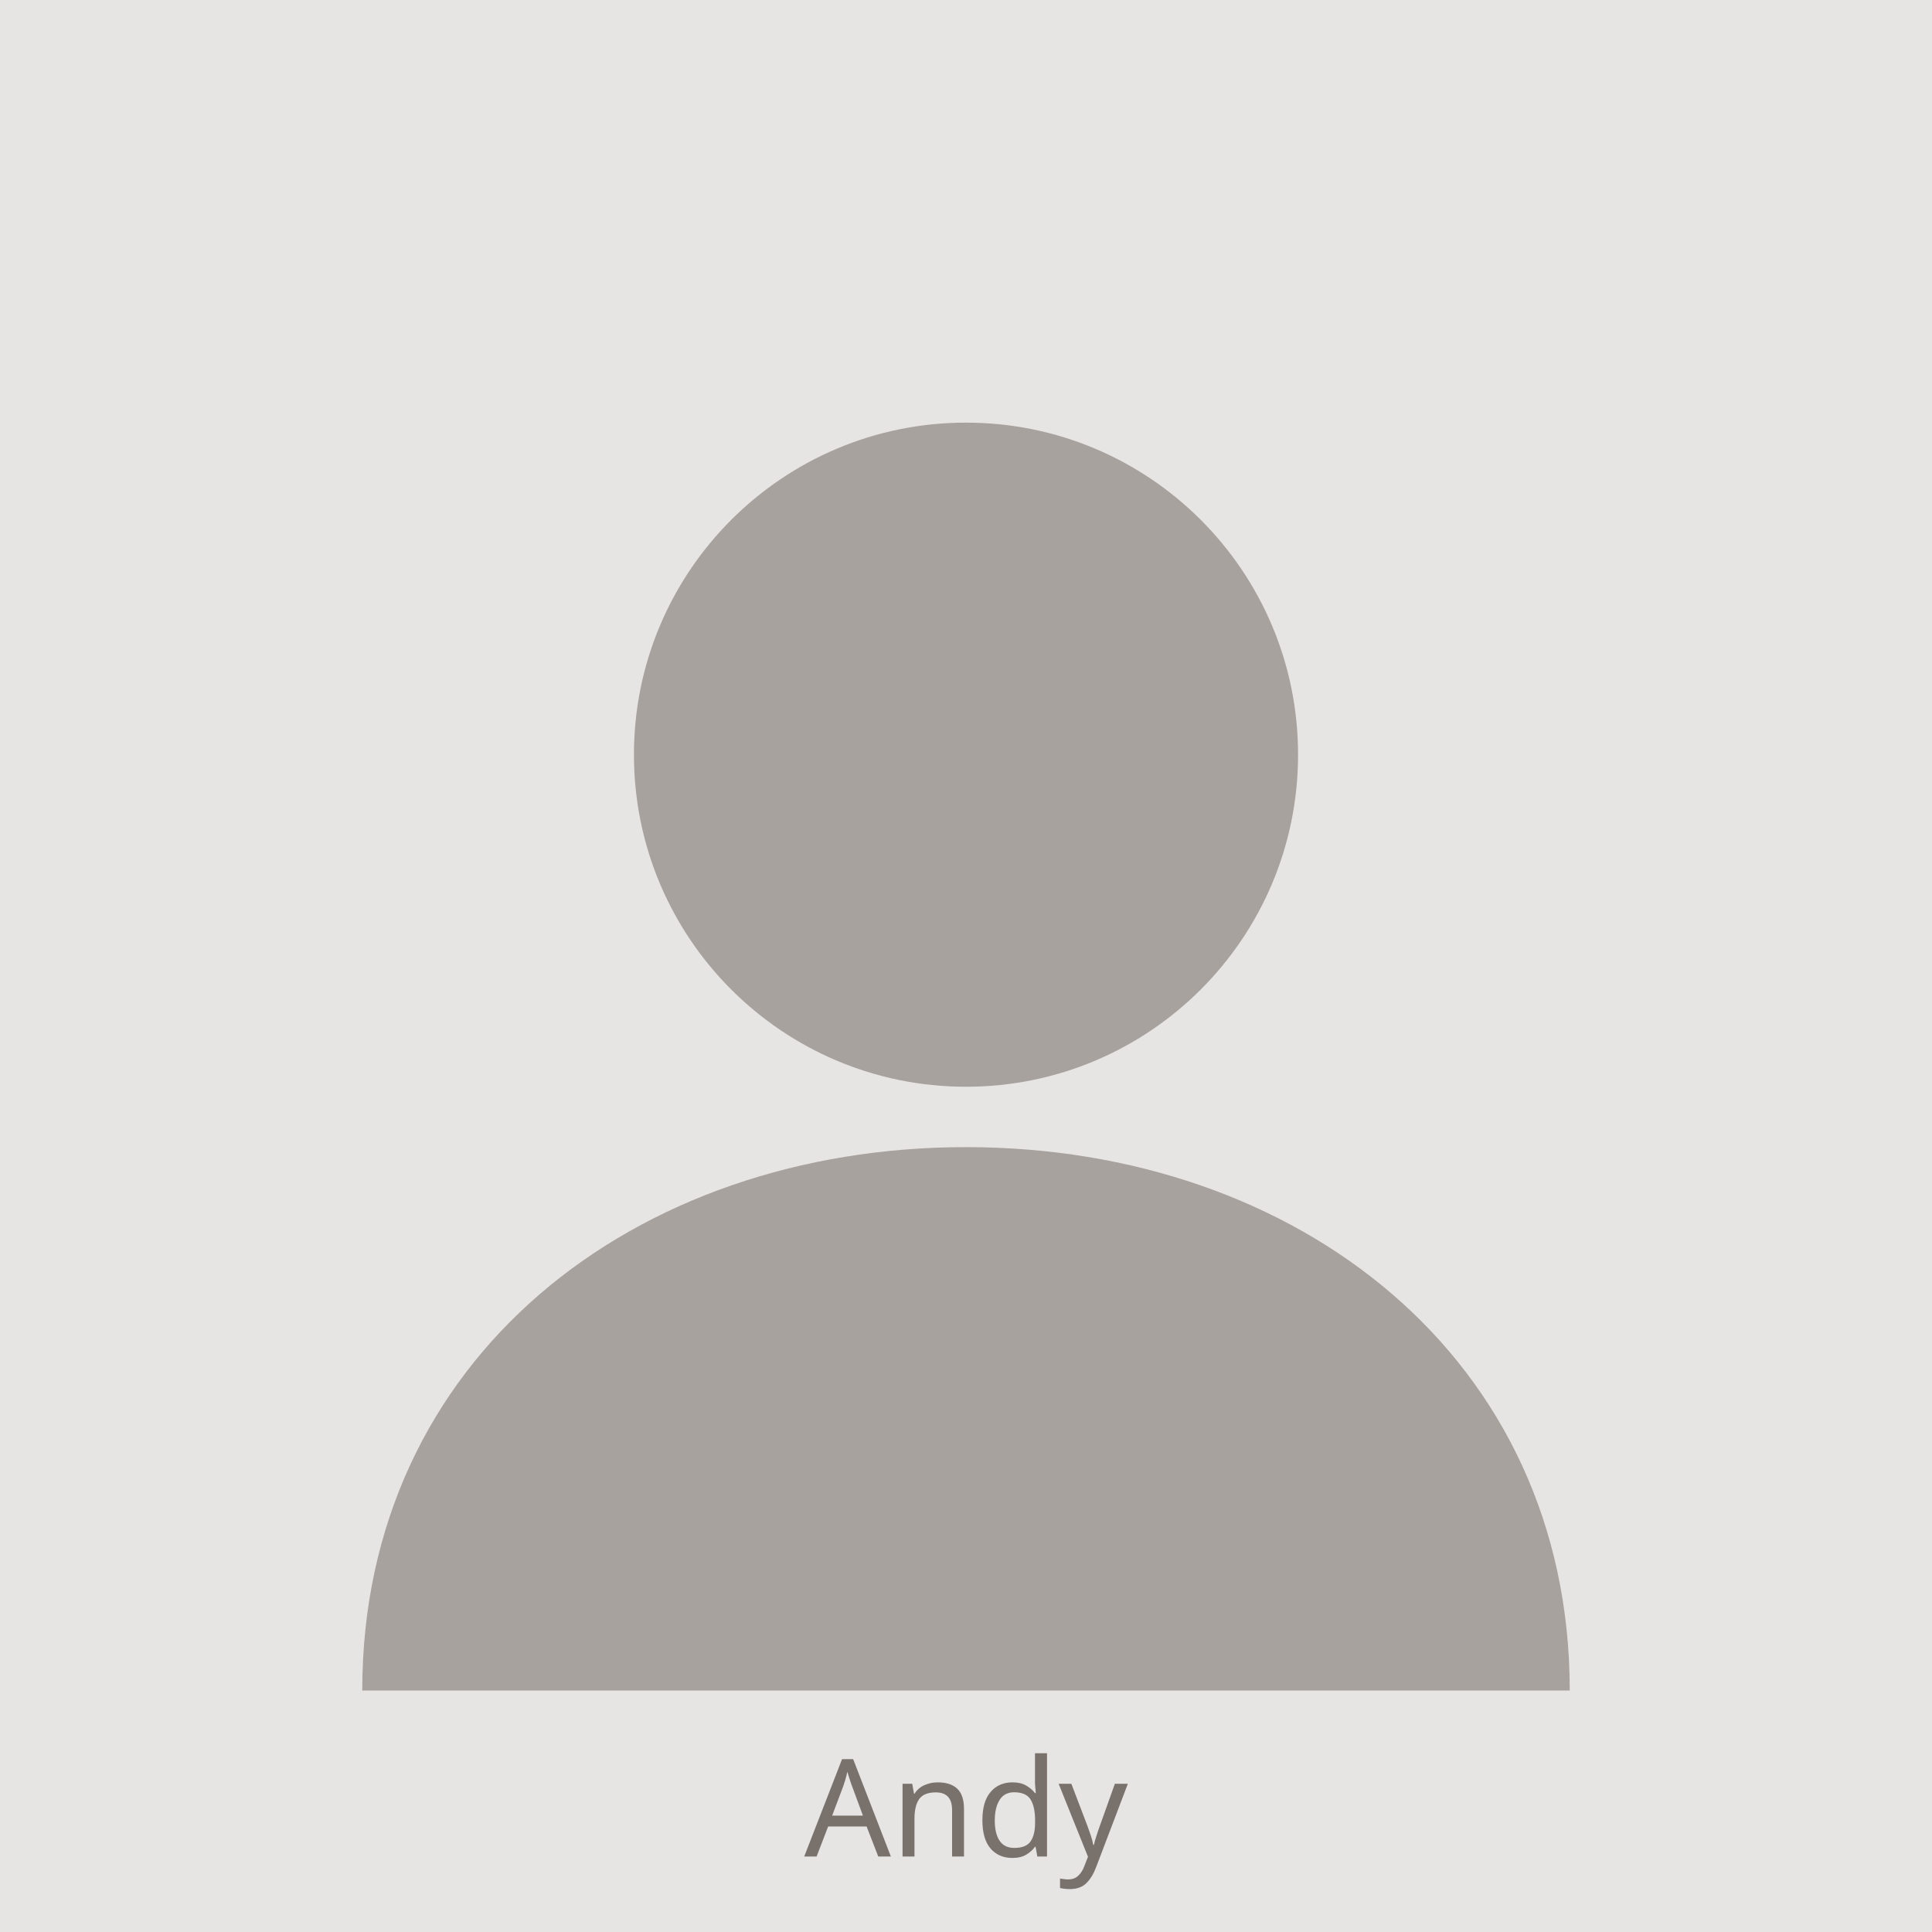
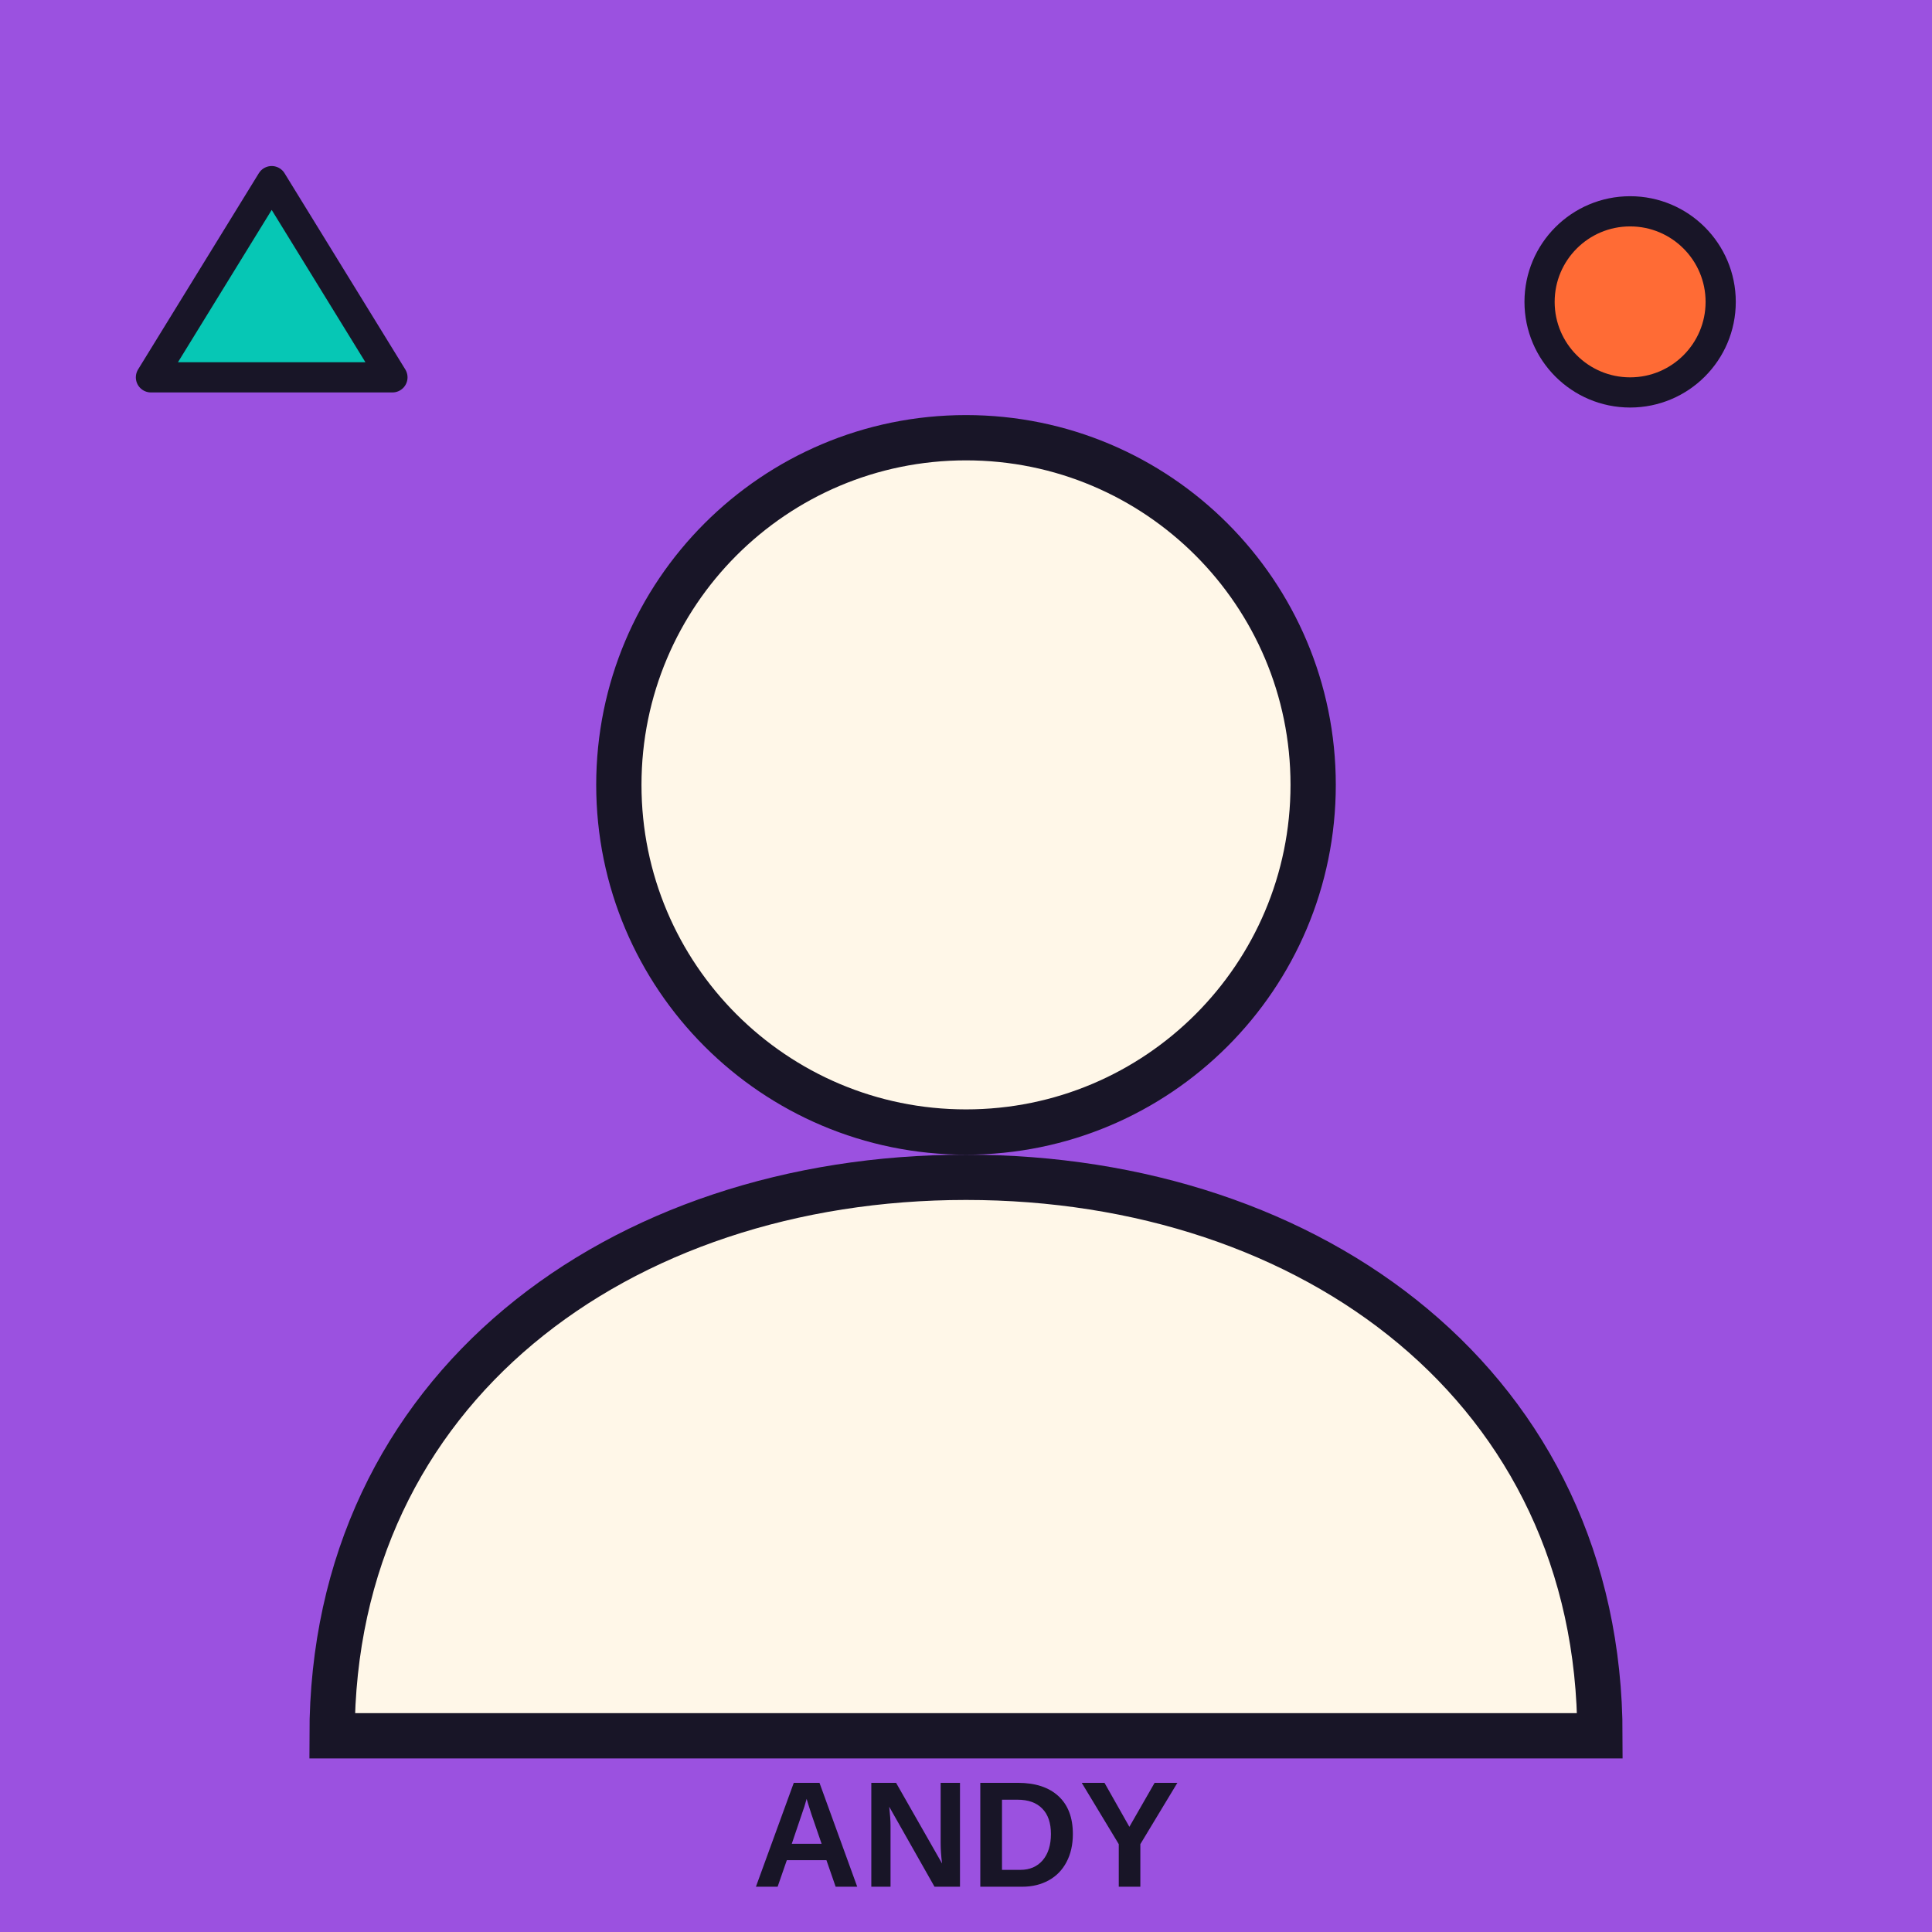
<svg xmlns="http://www.w3.org/2000/svg" width="256" height="256" viewBox="0 0 256 256" role="img" aria-label="Andy headshot placeholder">
-   <rect width="256" height="256" fill="#e7e5e4" />
-   <circle cx="128" cy="100" r="44" fill="#a8a29e" />
-   <path d="M48 224c0-44 36-72 80-72s80 28 80 72z" fill="#a8a29e" />
-   <text x="128" y="246" text-anchor="middle" font-family="sans-serif" font-size="18" fill="#78716c">Andy</text>
+   <rect width="256" height="256" fill="#9b51e0" />
+   <circle cx="128" cy="104" r="46" fill="#fff7e8" stroke="#181527" stroke-width="6" />
+   <path d="M44 230c0-46 38-74 84-74s84 28 84 74z" fill="#fff7e8" stroke="#181527" stroke-width="6" />
+   <path d="M36 24l16 26H20z" fill="#06c7b5" stroke="#181527" stroke-width="4" stroke-linejoin="round" />
+   <circle cx="216" cy="40" r="12" fill="#ff6b35" stroke="#181527" stroke-width="4" />
+   <text x="128" y="250" text-anchor="middle" font-family="Arial, sans-serif" font-weight="700" font-size="20" fill="#181527">ANDY</text>
</svg>
